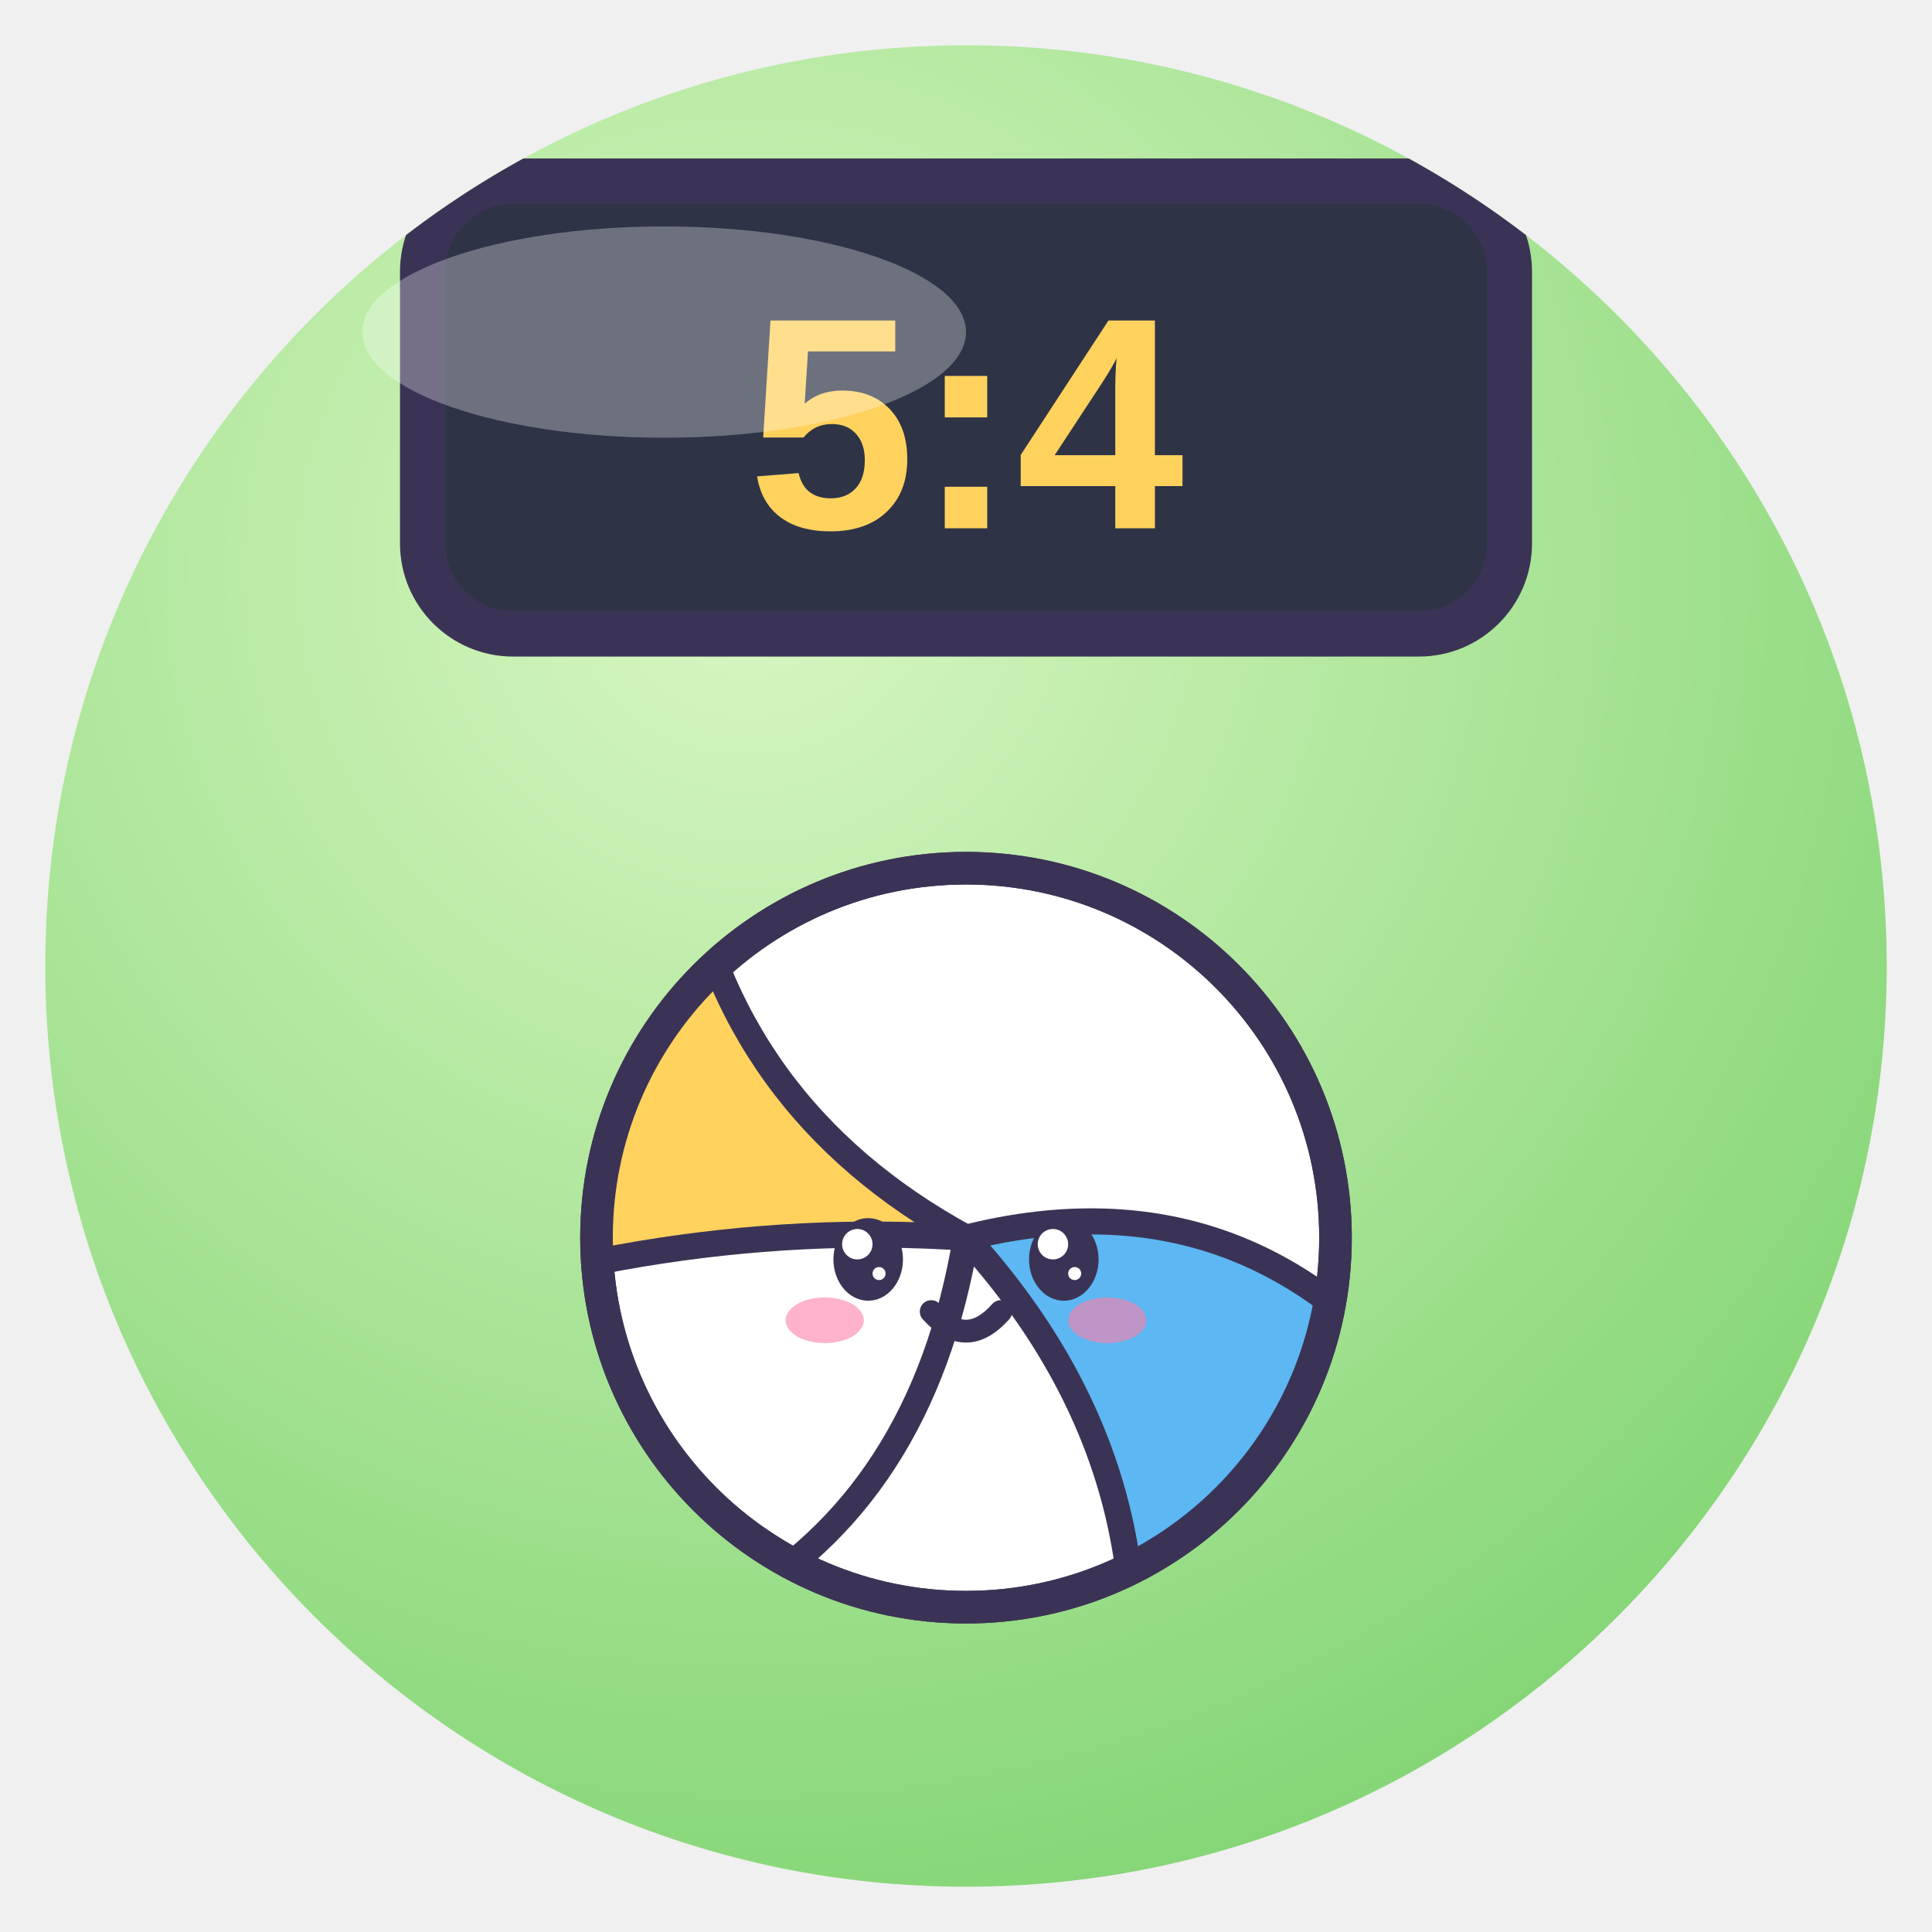
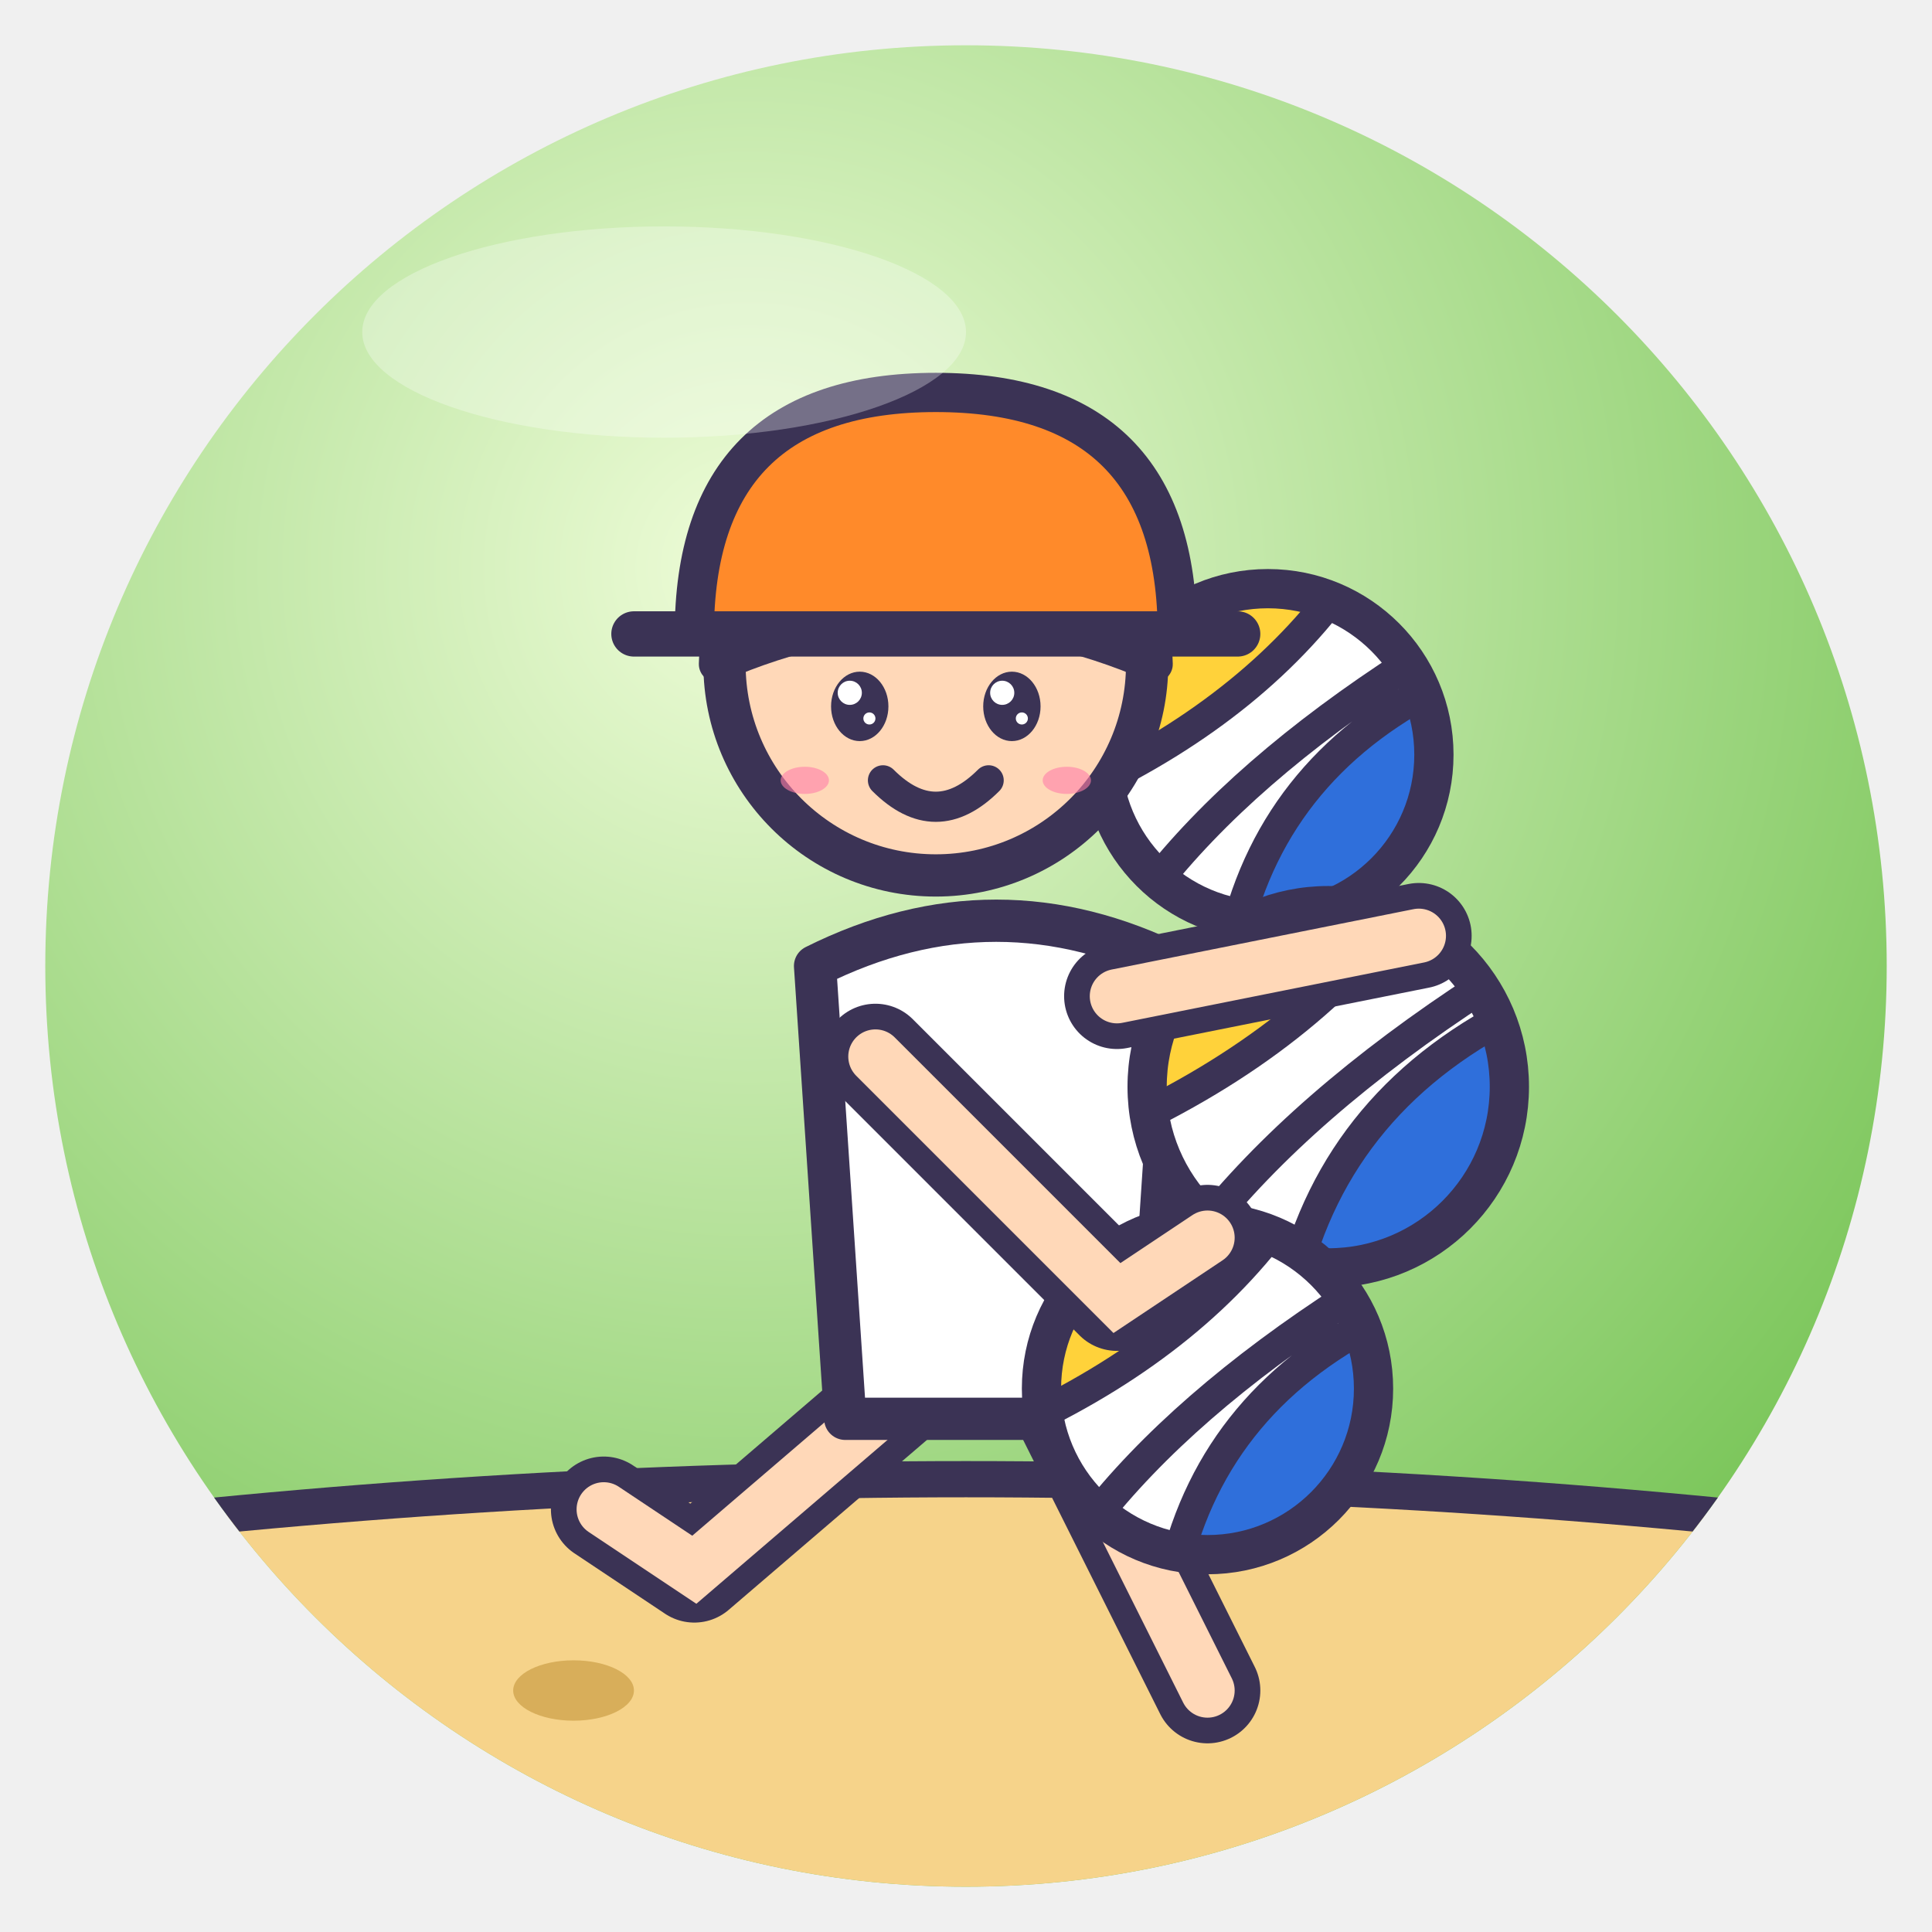
<svg xmlns="http://www.w3.org/2000/svg" viewBox="0 0 128 128" width="128" height="128">
  <defs>
    <radialGradient id="g" cx="38%" cy="28%" r="85%">
-       <stop offset="0" stop-color="#D9F7C2" />
-       <stop offset="1" stop-color="#7CD26E" />
+       <stop offset="0" stop-color="#EEFCD8" />
+       <stop offset="1" stop-color="#6CBF4A" />
    </radialGradient>
    <clipPath id="c">
      <circle cx="64" cy="64" r="61" />
    </clipPath>
  </defs>
  <circle cx="64" cy="64" r="61" fill="url(#g)" />
  <g clip-path="url(#c)">
-     <rect x="28" y="12" width="72" height="30" rx="6" fill="#2E3446" stroke="#3B3355" stroke-linejoin="round" stroke-linecap="round" stroke-width="3" />
-     <text x="64" y="35" font-family="Arial" font-weight="bold" font-size="20" text-anchor="middle" fill="#FFD25E">5:4</text>
-     <g transform="translate(64 82) rotate(0) scale(0.72 0.72)">
-       <circle r="34" fill="#fff" stroke="#3B3355" stroke-linejoin="round" stroke-linecap="round" stroke-width="3" />
-       <clipPath id="vbc">
-         <circle r="34" />
-       </clipPath>
-       <g clip-path="url(#vbc)">
-         <path d="M0 0 Q-22 -12 -26 -36 L-60 -30 V10 Q-30 -2 0 0Z" fill="#FFD25E" stroke="#3B3355" stroke-linejoin="round" stroke-linecap="round" stroke-width="2.4" />
-         <path d="M0 0 Q24 -6 40 12 L42 50 H14 Q20 22 0 0Z" fill="#5CB7F2" stroke="#3B3355" stroke-linejoin="round" stroke-linecap="round" stroke-width="2.4" />
-         <path d="M0 0 Q-4 24 -22 34" fill="none" stroke="#3B3355" stroke-linejoin="round" stroke-linecap="round" stroke-width="2.4" />
-       </g>
-       <circle r="34" fill="none" stroke="#3B3355" stroke-linejoin="round" stroke-linecap="round" stroke-width="3" />
-       <ellipse cx="-9" cy="2" rx="3.2" ry="3.8" fill="#3B3355" />
-       <circle cx="-10.0" cy="0.6" r="1.4" fill="#fff" />
-       <circle cx="-8.0" cy="3.3" r="0.6" fill="#fff" />
-       <ellipse cx="9" cy="2" rx="3.2" ry="3.8" fill="#3B3355" />
-       <circle cx="8.0" cy="0.6" r="1.4" fill="#fff" />
-       <circle cx="10.0" cy="3.3" r="0.6" fill="#fff" />
-       <ellipse cx="-13.0" cy="7.6" rx="3.6" ry="2.1" fill="#FF7FA8" opacity=".6" />
-       <ellipse cx="13.0" cy="7.6" rx="3.6" ry="2.1" fill="#FF7FA8" opacity=".6" />
-       <path d="M-3.2 6.8 Q0 10.4 3.2 6.8" fill="none" stroke="#3B3355" stroke-linejoin="round" stroke-linecap="round" stroke-width="2.1" />
+     <path d="M0 102 Q64 94 128 102 V128 H0Z" fill="#F6D38A" stroke="#3B3355" stroke-linejoin="round" stroke-linecap="round" stroke-width="2.4" />
+     <ellipse cx="14" cy="114" rx="4" ry="2" fill="#D8AE5A" />
+     <ellipse cx="26" cy="120" rx="4" ry="2" fill="#D8AE5A" />
+     <ellipse cx="38" cy="112" rx="4" ry="2" fill="#D8AE5A" />
+     <path d="M60 92 L46 104 L40 100" fill="none" stroke="#3B3355" stroke-linejoin="round" stroke-linecap="round" stroke-width="7" />
+     <path d="M60 92 L46 104 L40 100" fill="none" stroke="#FFD8B8" stroke-width="3.6" stroke-linecap="round" />
+     <path d="M70 92 L80 112" fill="none" stroke="#3B3355" stroke-linejoin="round" stroke-linecap="round" stroke-width="7" />
+     <path d="M70 92 L80 112" fill="none" stroke="#FFD8B8" stroke-width="3.6" stroke-linecap="round" />
+     <path d="M54 64 Q66 58 78 64 L76 94 H56Z" fill="#fff" stroke="#3B3355" stroke-linejoin="round" stroke-linecap="round" stroke-width="2.8" />
+     <clipPath id="vb15">
+       <circle cx="84" cy="50" r="11" />
+     </clipPath>
+     <circle cx="84" cy="50" r="11" fill="#fff" />
+     <g clip-path="url(#vb15)">
+       <path d="M71.9 52.2 Q83.5 46.7 89.5 37.9 L71.9 37.9Z" fill="#FFD23A" />
+       <path d="M96.1 45.0 Q84.5 50.5 81.8 62.1 L96.1 62.1Z" fill="#2F6FDB" />
+       <path d="M71.9 52.2 Q83.5 46.7 89.5 37.9 M96.1 45.0 Q84.5 50.5 81.8 62.1 M76.3 58.8 Q82.3 51.1 93.3 44.0" fill="none" stroke="#3B3355" stroke-linejoin="round" stroke-linecap="round" stroke-width="2.08" />
    </g>
+     <circle cx="84" cy="50" r="11" fill="none" stroke="#3B3355" stroke-linejoin="round" stroke-linecap="round" stroke-width="2.6" />
+     <clipPath id="vb16">
+       <circle cx="88" cy="72" r="12" />
+     </clipPath>
+     <circle cx="88" cy="72" r="12" fill="#fff" />
+     <g clip-path="url(#vb16)">
+       <path d="M74.8 74.4 Q87.4 68.4 94.0 58.8 L74.8 58.8Z" fill="#FFD23A" />
+       <path d="M101.2 66.6 Q88.6 72.6 85.6 85.2 L101.2 85.2Z" fill="#2F6FDB" />
+       <path d="M74.8 74.4 Q87.4 68.4 94.0 58.8 M101.2 66.6 Q88.6 72.6 85.6 85.2 M79.6 81.6 Q86.2 73.2 98.2 65.4" fill="none" stroke="#3B3355" stroke-linejoin="round" stroke-linecap="round" stroke-width="2.08" />
+     </g>
+     <circle cx="88" cy="72" r="12" fill="none" stroke="#3B3355" stroke-linejoin="round" stroke-linecap="round" stroke-width="2.6" />
+     <clipPath id="vb17">
+       <circle cx="80" cy="92" r="11" />
+     </clipPath>
+     <circle cx="80" cy="92" r="11" fill="#fff" />
+     <g clip-path="url(#vb17)">
+       <path d="M67.9 94.2 Q79.5 88.7 85.5 79.9 L67.9 79.9Z" fill="#FFD23A" />
+       <path d="M92.1 87.0 Q80.5 92.5 77.8 104.1 L92.1 104.1Z" fill="#2F6FDB" />
+       <path d="M67.9 94.2 Q79.5 88.7 85.5 79.9 M92.1 87.0 Q80.5 92.5 77.8 104.1 M72.3 100.8 Q78.3 93.1 89.3 86.0" fill="none" stroke="#3B3355" stroke-linejoin="round" stroke-linecap="round" stroke-width="2.08" />
+     </g>
+     <circle cx="80" cy="92" r="11" fill="none" stroke="#3B3355" stroke-linejoin="round" stroke-linecap="round" stroke-width="2.6" />
+     <path d="M58 70 L74 86 L80 82" fill="none" stroke="#3B3355" stroke-linejoin="round" stroke-linecap="round" stroke-width="7" />
+     <path d="M58 70 L74 86 L80 82" fill="none" stroke="#FFD8B8" stroke-width="3.6" stroke-linecap="round" />
+     <path d="M74 66 L94 62" fill="none" stroke="#3B3355" stroke-linejoin="round" stroke-linecap="round" stroke-width="7" />
+     <path d="M74 66 L94 62" fill="none" stroke="#FFD8B8" stroke-width="3.6" stroke-linecap="round" />
+     <circle cx="62" cy="44" r="14" fill="#FFD8B8" stroke="#3B3355" stroke-linejoin="round" stroke-linecap="round" stroke-width="2.8" />
+     <path d="M47.5 44 Q48 27 62 29 Q76 27 76.5 44 Q62 37.7 47.5 44Z" fill="#5A3A26" stroke="#3B3355" stroke-linejoin="round" stroke-linecap="round" stroke-width="2.4" />
+     <ellipse cx="56.96" cy="46.8" rx="1.9" ry="2.3" fill="#3B3355" />
+     <circle cx="56.3" cy="45.9" r="0.8" fill="#fff" />
+     <circle cx="57.6" cy="47.6" r="0.4" fill="#fff" />
+     <ellipse cx="67.04" cy="46.8" rx="1.9" ry="2.3" fill="#3B3355" />
+     <circle cx="66.4" cy="45.9" r="0.8" fill="#fff" />
+     <circle cx="67.7" cy="47.6" r="0.4" fill="#fff" />
+     <path d="M58.5 51.7 Q62 55.2 65.5 51.7" fill="none" stroke="#3B3355" stroke-linejoin="round" stroke-linecap="round" stroke-width="2" />
+     <ellipse cx="53.32" cy="51.7" rx="1.6" ry="0.9" fill="#FF7FA8" opacity=".6" />
+     <ellipse cx="70.68" cy="51.7" rx="1.6" ry="0.9" fill="#FF7FA8" opacity=".6" />
+     <path d="M46 42 Q46 26 62 26 Q78 26 78 42 Z" fill="#FF8A2A" stroke="#3B3355" stroke-linejoin="round" stroke-linecap="round" stroke-width="2.6" />
+     <path d="M42 42 H82" stroke="#3B3355" stroke-linejoin="round" stroke-linecap="round" stroke-width="3" />
  </g>
  <ellipse cx="44" cy="22" rx="20" ry="7" fill="#fff" opacity=".3" />
</svg>
